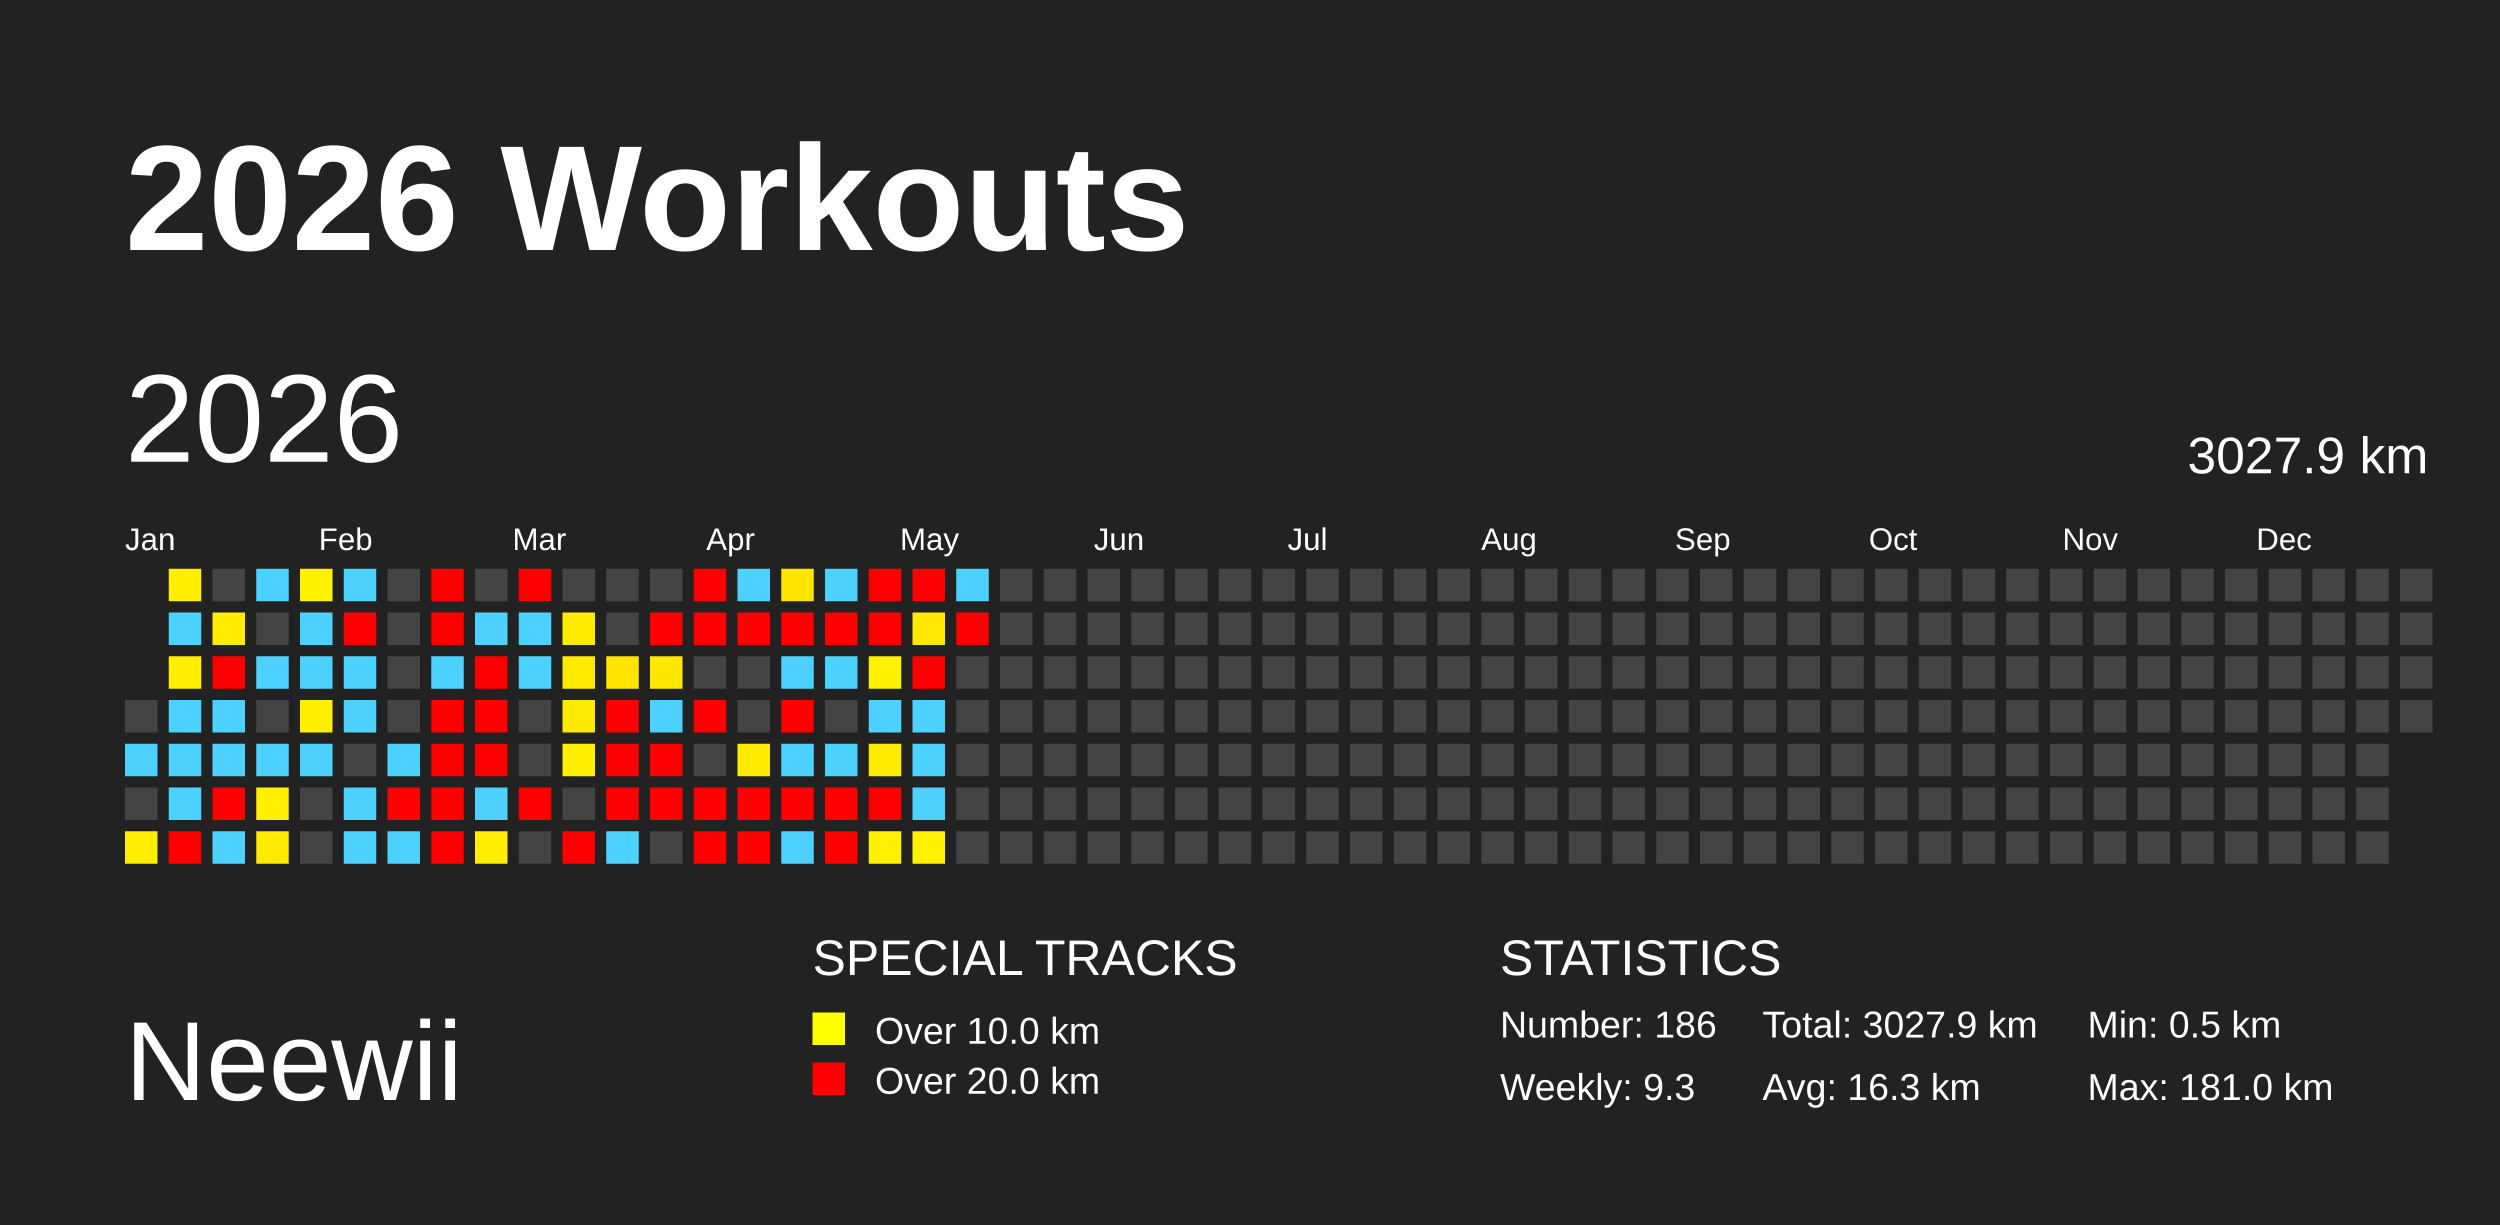
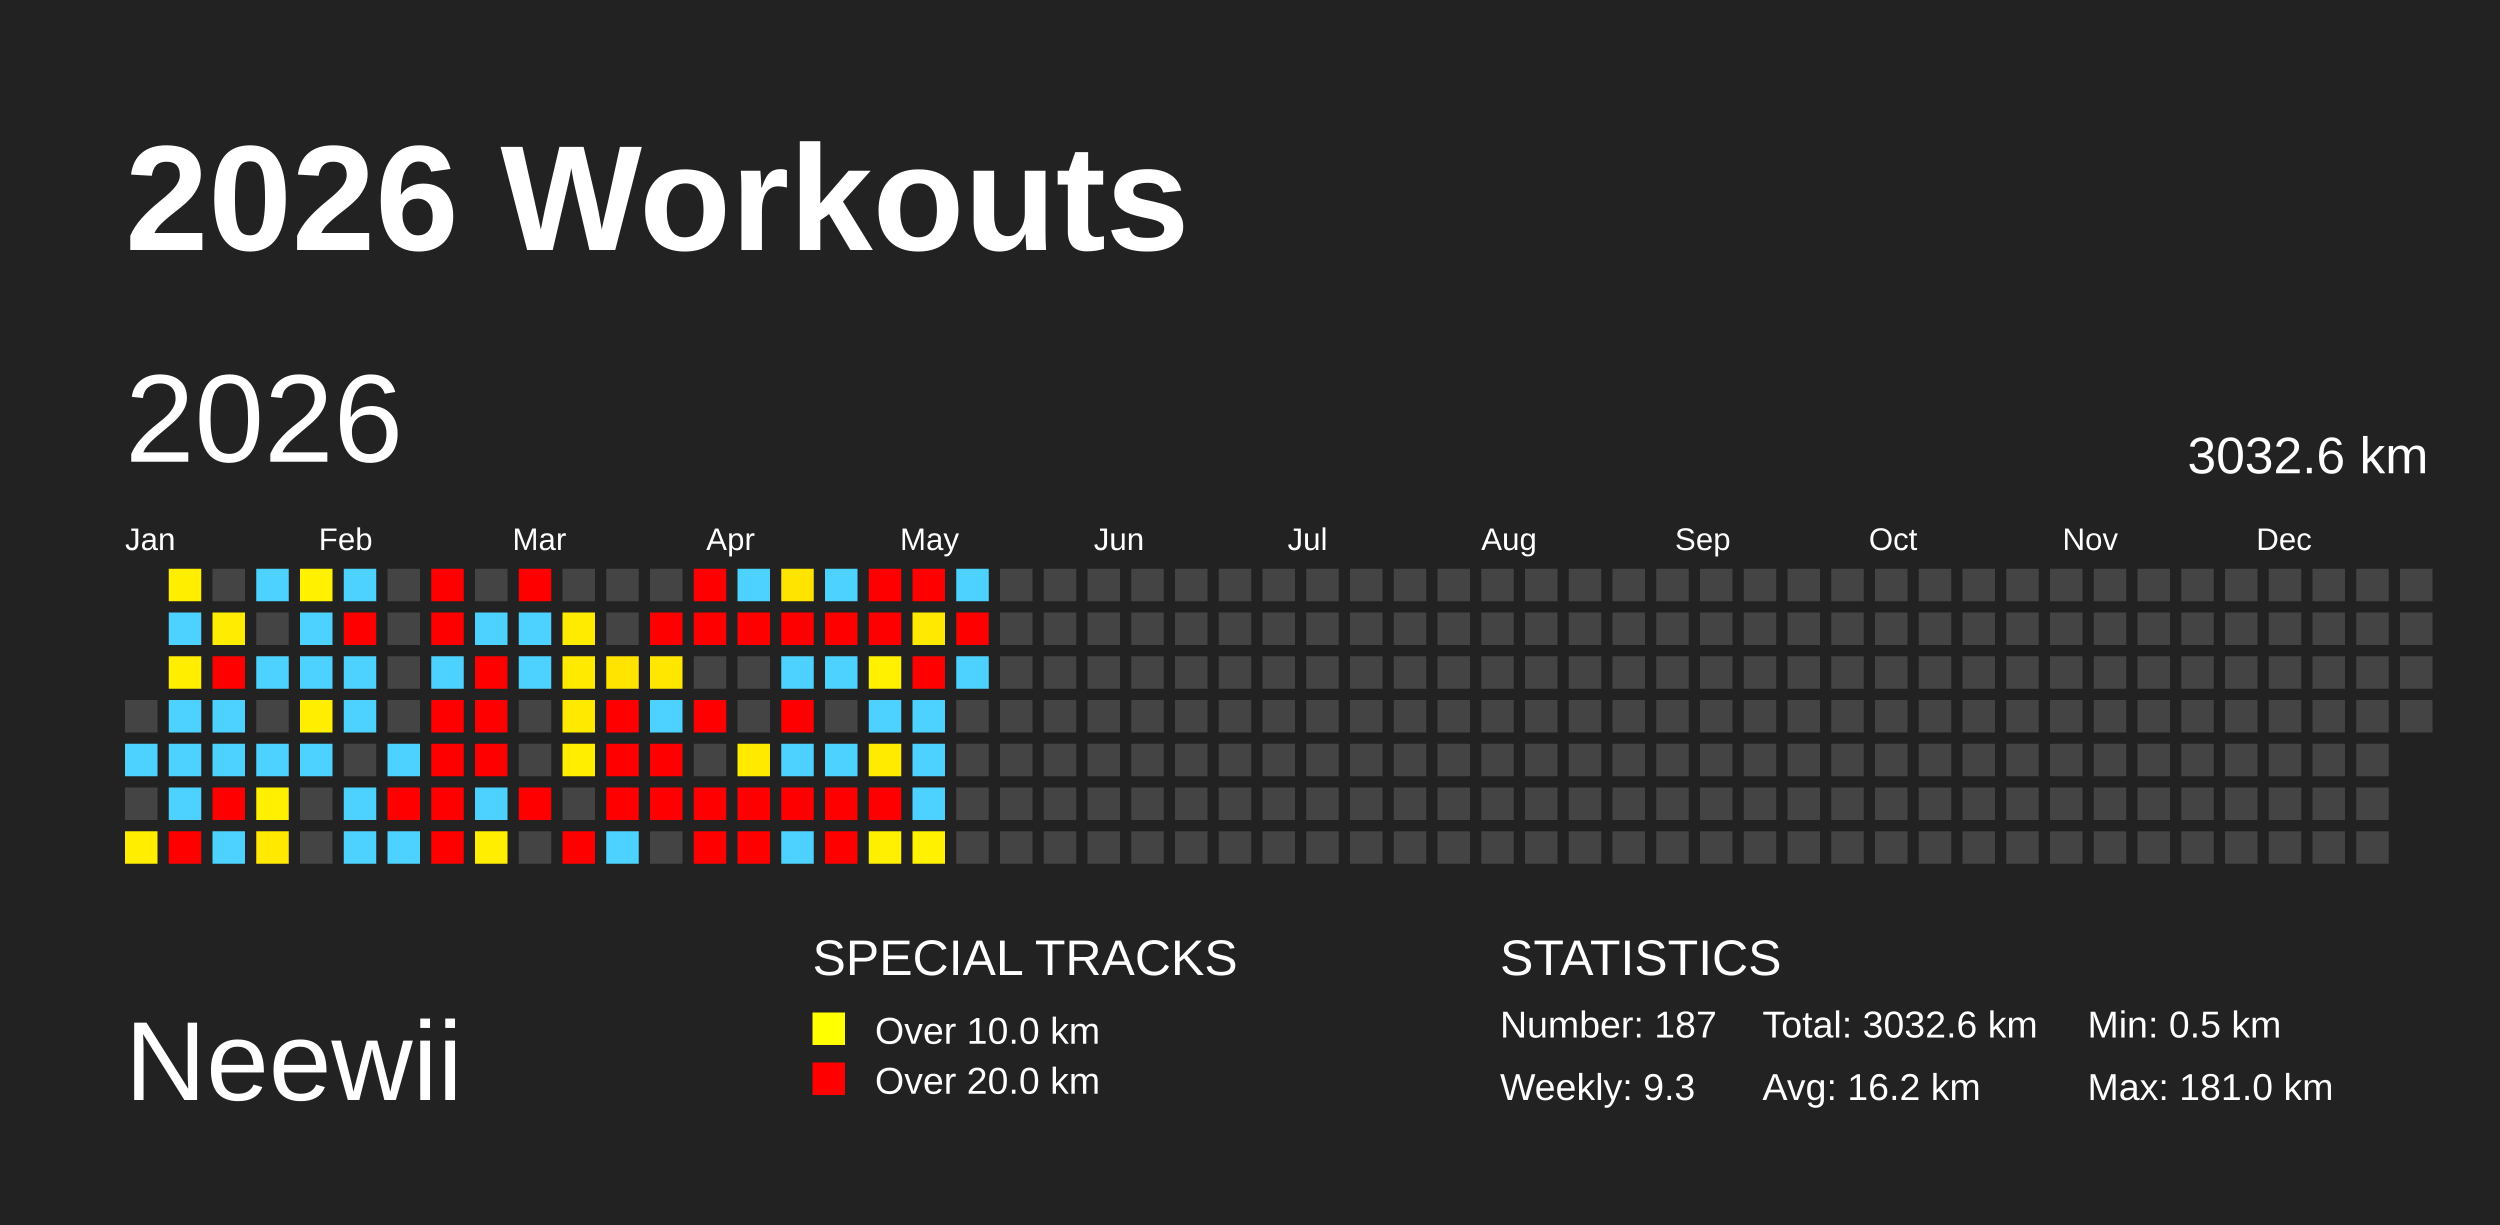
<svg xmlns="http://www.w3.org/2000/svg" baseProfile="full" height="98mm" version="1.1" viewBox="0,0,200,98" width="200mm">
  <defs />
  <rect fill="#222222" height="98" width="200" x="0" y="0" />
  <text fill="#FFFFFF" style="font-size:12px; font-family:Arial; font-weight:bold;" x="10" y="20">2026 Workouts</text>
  <text fill="#FFFFFF" style="font-size:9px; font-family:Arial" x="10" y="88">Neewii</text>
  <text fill="#FFFFFF" style="font-size:4px; font-family:Arial" x="65" y="78">SPECIAL TRACKS</text>
  <rect fill="yellow" height="2.6" width="2.6" x="65" y="81" />
  <text fill="#FFFFFF" style="font-size:3px; font-family:Arial" x="70" y="83.5">Over 10.0 km</text>
  <rect fill="red" height="2.6" width="2.6" x="65" y="85" />
  <text fill="#FFFFFF" style="font-size:3px; font-family:Arial" x="70" y="87.5">Over 20.0 km</text>
  <text fill="#FFFFFF" style="font-size:4px; font-family:Arial" x="120" y="78">STATISTICS</text>
-   <text fill="#FFFFFF" style="font-size:3px; font-family:Arial" x="120" y="83">Number: 186</text>
+   <text fill="#FFFFFF" style="font-size:3px; font-family:Arial" x="120" y="83">Number: 187</text>
  <text fill="#FFFFFF" style="font-size:3px; font-family:Arial" x="120" y="88">Weekly: 9.3</text>
-   <text fill="#FFFFFF" style="font-size:3px; font-family:Arial" x="141" y="83">Total: 3027.9 km</text>
-   <text fill="#FFFFFF" style="font-size:3px; font-family:Arial" x="141" y="88">Avg: 16.3 km</text>
+   <text fill="#FFFFFF" style="font-size:3px; font-family:Arial" x="141" y="83">Total: 3032.6 km</text>
+   <text fill="#FFFFFF" style="font-size:3px; font-family:Arial" x="141" y="88">Avg: 16.2 km</text>
  <text fill="#FFFFFF" style="font-size:3px; font-family:Arial" x="167" y="83">Min: 0.5 km</text>
  <text fill="#FFFFFF" style="font-size:3px; font-family:Arial" x="167" y="88">Max: 181.0 km</text>
  <text dominant-baseline="hanging" fill="#FFFFFF" style="font-size:10.0px; font-family:Arial;" x="10" y="30">2026</text>
-   <text dominant-baseline="hanging" fill="#FFFFFF" style="font-size:4.125px; font-family:Arial;" x="175" y="35">3027.9 km</text>
+   <text dominant-baseline="hanging" fill="#FFFFFF" style="font-size:4.125px; font-family:Arial;" x="175" y="35">3032.6 km</text>
  <text fill="#FFFFFF" style="font-size:2.5px; font-family:Arial" x="10.0" y="44">Jan</text>
  <text fill="#FFFFFF" style="font-size:2.5px; font-family:Arial" x="25.5" y="44">Feb</text>
  <text fill="#FFFFFF" style="font-size:2.5px; font-family:Arial" x="41.0" y="44">Mar</text>
  <text fill="#FFFFFF" style="font-size:2.5px; font-family:Arial" x="56.5" y="44">Apr</text>
  <text fill="#FFFFFF" style="font-size:2.5px; font-family:Arial" x="72.0" y="44">May</text>
  <text fill="#FFFFFF" style="font-size:2.5px; font-family:Arial" x="87.5" y="44">Jun</text>
  <text fill="#FFFFFF" style="font-size:2.5px; font-family:Arial" x="103.0" y="44">Jul</text>
  <text fill="#FFFFFF" style="font-size:2.5px; font-family:Arial" x="118.5" y="44">Aug</text>
  <text fill="#FFFFFF" style="font-size:2.5px; font-family:Arial" x="134.0" y="44">Sep</text>
  <text fill="#FFFFFF" style="font-size:2.5px; font-family:Arial" x="149.5" y="44">Oct</text>
  <text fill="#FFFFFF" style="font-size:2.5px; font-family:Arial" x="165.0" y="44">Nov</text>
  <text fill="#FFFFFF" style="font-size:2.5px; font-family:Arial" x="180.5" y="44">Dec</text>
  <rect fill="#444444" height="2.6" width="2.6" x="10.0" y="56.0" />
  <rect fill="#4dd2ff" height="2.6" width="2.6" x="10.0" y="59.5" />
  <rect fill="#444444" height="2.6" width="2.6" x="10.0" y="63.0" />
  <rect fill="#ffee00" height="2.6" width="2.6" x="10.0" y="66.5" />
  <rect fill="#ffee00" height="2.6" width="2.6" x="13.5" y="45.5" />
  <rect fill="#4dd2ff" height="2.6" width="2.6" x="13.5" y="49.0" />
  <rect fill="#ffee00" height="2.6" width="2.6" x="13.5" y="52.5" />
  <rect fill="#4dd2ff" height="2.6" width="2.6" x="13.5" y="56.0" />
  <rect fill="#4dd2ff" height="2.6" width="2.6" x="13.5" y="59.5" />
  <rect fill="#4dd2ff" height="2.6" width="2.6" x="13.5" y="63.0" />
  <rect fill="red" height="2.6" width="2.6" x="13.5" y="66.5" />
  <rect fill="#444444" height="2.6" width="2.6" x="17.0" y="45.5" />
  <rect fill="#ffec00" height="2.6" width="2.6" x="17.0" y="49.0" />
  <rect fill="red" height="2.6" width="2.6" x="17.0" y="52.5" />
  <rect fill="#4dd2ff" height="2.6" width="2.6" x="17.0" y="56.0" />
  <rect fill="#4dd2ff" height="2.6" width="2.6" x="17.0" y="59.5" />
  <rect fill="red" height="2.6" width="2.6" x="17.0" y="63.0" />
  <rect fill="#4dd2ff" height="2.6" width="2.6" x="17.0" y="66.5" />
  <rect fill="#4dd2ff" height="2.6" width="2.6" x="20.5" y="45.5" />
  <rect fill="#444444" height="2.6" width="2.6" x="20.5" y="49.0" />
  <rect fill="#4dd2ff" height="2.6" width="2.6" x="20.5" y="52.5" />
  <rect fill="#444444" height="2.6" width="2.6" x="20.5" y="56.0" />
  <rect fill="#4dd2ff" height="2.6" width="2.6" x="20.5" y="59.5" />
  <rect fill="#ffef00" height="2.6" width="2.6" x="20.5" y="63.0" />
  <rect fill="#ffe900" height="2.6" width="2.6" x="20.5" y="66.5" />
  <rect fill="#fff100" height="2.6" width="2.6" x="24.0" y="45.5" />
  <rect fill="#4dd2ff" height="2.6" width="2.6" x="24.0" y="49.0" />
  <rect fill="#4dd2ff" height="2.6" width="2.6" x="24.0" y="52.5" />
  <rect fill="#ffee00" height="2.6" width="2.6" x="24.0" y="56.0" />
  <rect fill="#4dd2ff" height="2.6" width="2.6" x="24.0" y="59.5" />
  <rect fill="#444444" height="2.6" width="2.6" x="24.0" y="63.0" />
  <rect fill="#444444" height="2.6" width="2.6" x="24.0" y="66.5" />
  <rect fill="#4dd2ff" height="2.6" width="2.6" x="27.5" y="45.5" />
  <rect fill="red" height="2.6" width="2.6" x="27.5" y="49.0" />
  <rect fill="#4dd2ff" height="2.6" width="2.6" x="27.5" y="52.5" />
  <rect fill="#4dd2ff" height="2.6" width="2.6" x="27.5" y="56.0" />
  <rect fill="#444444" height="2.6" width="2.6" x="27.5" y="59.5" />
  <rect fill="#4dd2ff" height="2.6" width="2.6" x="27.5" y="63.0" />
  <rect fill="#4dd2ff" height="2.6" width="2.6" x="27.5" y="66.5" />
  <rect fill="#444444" height="2.6" width="2.6" x="31.0" y="45.5" />
  <rect fill="#444444" height="2.6" width="2.6" x="31.0" y="49.0" />
  <rect fill="#444444" height="2.6" width="2.6" x="31.0" y="52.5" />
  <rect fill="#444444" height="2.6" width="2.6" x="31.0" y="56.0" />
  <rect fill="#4dd2ff" height="2.6" width="2.6" x="31.0" y="59.5" />
  <rect fill="red" height="2.6" width="2.6" x="31.0" y="63.0" />
  <rect fill="#4dd2ff" height="2.6" width="2.6" x="31.0" y="66.5" />
  <rect fill="red" height="2.6" width="2.6" x="34.5" y="45.5" />
  <rect fill="red" height="2.6" width="2.6" x="34.5" y="49.0" />
  <rect fill="#4dd2ff" height="2.6" width="2.6" x="34.5" y="52.5" />
  <rect fill="red" height="2.6" width="2.6" x="34.5" y="56.0" />
  <rect fill="red" height="2.6" width="2.6" x="34.5" y="59.5" />
  <rect fill="red" height="2.6" width="2.6" x="34.5" y="63.0" />
  <rect fill="red" height="2.6" width="2.6" x="34.5" y="66.5" />
  <rect fill="#444444" height="2.6" width="2.6" x="38.0" y="45.5" />
  <rect fill="#4dd2ff" height="2.6" width="2.6" x="38.0" y="49.0" />
  <rect fill="red" height="2.6" width="2.6" x="38.0" y="52.5" />
  <rect fill="red" height="2.6" width="2.6" x="38.0" y="56.0" />
  <rect fill="red" height="2.6" width="2.6" x="38.0" y="59.5" />
  <rect fill="#4dd2ff" height="2.6" width="2.6" x="38.0" y="63.0" />
  <rect fill="#ffee00" height="2.6" width="2.6" x="38.0" y="66.5" />
  <rect fill="red" height="2.6" width="2.6" x="41.5" y="45.5" />
  <rect fill="#4dd2ff" height="2.6" width="2.6" x="41.5" y="49.0" />
  <rect fill="#4dd2ff" height="2.6" width="2.6" x="41.5" y="52.5" />
  <rect fill="#444444" height="2.6" width="2.6" x="41.5" y="56.0" />
  <rect fill="#444444" height="2.6" width="2.6" x="41.5" y="59.5" />
  <rect fill="red" height="2.6" width="2.6" x="41.5" y="63.0" />
  <rect fill="#444444" height="2.6" width="2.6" x="41.5" y="66.5" />
  <rect fill="#444444" height="2.6" width="2.6" x="45.0" y="45.5" />
  <rect fill="#ffeb00" height="2.6" width="2.6" x="45.0" y="49.0" />
  <rect fill="#ffea00" height="2.6" width="2.6" x="45.0" y="52.5" />
  <rect fill="#ffe900" height="2.6" width="2.6" x="45.0" y="56.0" />
  <rect fill="#ffee00" height="2.6" width="2.6" x="45.0" y="59.5" />
  <rect fill="#444444" height="2.6" width="2.6" x="45.0" y="63.0" />
  <rect fill="red" height="2.6" width="2.6" x="45.0" y="66.5" />
  <rect fill="#444444" height="2.6" width="2.6" x="48.5" y="45.5" />
  <rect fill="#444444" height="2.6" width="2.6" x="48.5" y="49.0" />
  <rect fill="#ffe400" height="2.6" width="2.6" x="48.5" y="52.5" />
  <rect fill="red" height="2.6" width="2.6" x="48.5" y="56.0" />
  <rect fill="red" height="2.6" width="2.6" x="48.5" y="59.5" />
  <rect fill="red" height="2.6" width="2.6" x="48.5" y="63.0" />
  <rect fill="#4dd2ff" height="2.6" width="2.6" x="48.5" y="66.5" />
  <rect fill="#444444" height="2.6" width="2.6" x="52.0" y="45.5" />
  <rect fill="red" height="2.6" width="2.6" x="52.0" y="49.0" />
  <rect fill="#ffe700" height="2.6" width="2.6" x="52.0" y="52.5" />
  <rect fill="#4dd2ff" height="2.6" width="2.6" x="52.0" y="56.0" />
  <rect fill="red" height="2.6" width="2.6" x="52.0" y="59.5" />
  <rect fill="red" height="2.6" width="2.6" x="52.0" y="63.0" />
  <rect fill="#444444" height="2.6" width="2.6" x="52.0" y="66.5" />
  <rect fill="red" height="2.6" width="2.6" x="55.5" y="45.5" />
  <rect fill="red" height="2.6" width="2.6" x="55.5" y="49.0" />
  <rect fill="#444444" height="2.6" width="2.6" x="55.5" y="52.5" />
  <rect fill="red" height="2.6" width="2.6" x="55.5" y="56.0" />
  <rect fill="#444444" height="2.6" width="2.6" x="55.5" y="59.5" />
  <rect fill="red" height="2.6" width="2.6" x="55.5" y="63.0" />
  <rect fill="red" height="2.6" width="2.6" x="55.5" y="66.5" />
  <rect fill="#4dd2ff" height="2.6" width="2.6" x="59.0" y="45.5" />
  <rect fill="red" height="2.6" width="2.6" x="59.0" y="49.0" />
  <rect fill="#444444" height="2.6" width="2.6" x="59.0" y="52.5" />
  <rect fill="#444444" height="2.6" width="2.6" x="59.0" y="56.0" />
  <rect fill="#ffea00" height="2.6" width="2.6" x="59.0" y="59.5" />
  <rect fill="red" height="2.6" width="2.6" x="59.0" y="63.0" />
  <rect fill="red" height="2.6" width="2.6" x="59.0" y="66.5" />
  <rect fill="#ffe400" height="2.6" width="2.6" x="62.5" y="45.5" />
  <rect fill="red" height="2.6" width="2.6" x="62.5" y="49.0" />
  <rect fill="#4dd2ff" height="2.6" width="2.6" x="62.5" y="52.5" />
  <rect fill="red" height="2.6" width="2.6" x="62.5" y="56.0" />
  <rect fill="#4dd2ff" height="2.6" width="2.6" x="62.5" y="59.5" />
  <rect fill="red" height="2.6" width="2.6" x="62.5" y="63.0" />
  <rect fill="#4dd2ff" height="2.6" width="2.6" x="62.5" y="66.5" />
  <rect fill="#4dd2ff" height="2.6" width="2.6" x="66.0" y="45.5" />
  <rect fill="red" height="2.6" width="2.6" x="66.0" y="49.0" />
  <rect fill="#4dd2ff" height="2.6" width="2.6" x="66.0" y="52.5" />
  <rect fill="#444444" height="2.6" width="2.6" x="66.0" y="56.0" />
  <rect fill="#4dd2ff" height="2.6" width="2.6" x="66.0" y="59.5" />
  <rect fill="red" height="2.6" width="2.6" x="66.0" y="63.0" />
  <rect fill="red" height="2.6" width="2.6" x="66.0" y="66.5" />
  <rect fill="red" height="2.6" width="2.6" x="69.5" y="45.5" />
  <rect fill="red" height="2.6" width="2.6" x="69.5" y="49.0" />
  <rect fill="#fff100" height="2.6" width="2.6" x="69.5" y="52.5" />
  <rect fill="#4dd2ff" height="2.6" width="2.6" x="69.5" y="56.0" />
  <rect fill="#ffeb00" height="2.6" width="2.6" x="69.5" y="59.5" />
  <rect fill="red" height="2.6" width="2.6" x="69.5" y="63.0" />
  <rect fill="#ffef00" height="2.6" width="2.6" x="69.5" y="66.5" />
  <rect fill="red" height="2.6" width="2.6" x="73.0" y="45.5" />
  <rect fill="#ffe900" height="2.6" width="2.6" x="73.0" y="49.0" />
  <rect fill="red" height="2.6" width="2.6" x="73.0" y="52.5" />
  <rect fill="#4dd2ff" height="2.6" width="2.6" x="73.0" y="56.0" />
  <rect fill="#4dd2ff" height="2.6" width="2.6" x="73.0" y="59.5" />
  <rect fill="#4dd2ff" height="2.6" width="2.6" x="73.0" y="63.0" />
  <rect fill="#fff100" height="2.6" width="2.6" x="73.0" y="66.5" />
  <rect fill="#4dd2ff" height="2.6" width="2.6" x="76.5" y="45.5" />
  <rect fill="red" height="2.6" width="2.6" x="76.5" y="49.0" />
-   <rect fill="#444444" height="2.6" width="2.6" x="76.5" y="52.5" />
+   <rect fill="#4dd2ff" height="2.6" width="2.6" x="76.5" y="52.5" />
  <rect fill="#444444" height="2.6" width="2.6" x="76.5" y="56.0" />
  <rect fill="#444444" height="2.6" width="2.6" x="76.5" y="59.5" />
  <rect fill="#444444" height="2.6" width="2.6" x="76.5" y="63.0" />
  <rect fill="#444444" height="2.6" width="2.6" x="76.5" y="66.5" />
  <rect fill="#444444" height="2.6" width="2.6" x="80.0" y="45.5" />
  <rect fill="#444444" height="2.6" width="2.6" x="80.0" y="49.0" />
  <rect fill="#444444" height="2.6" width="2.6" x="80.0" y="52.5" />
  <rect fill="#444444" height="2.6" width="2.6" x="80.0" y="56.0" />
  <rect fill="#444444" height="2.6" width="2.6" x="80.0" y="59.5" />
  <rect fill="#444444" height="2.6" width="2.6" x="80.0" y="63.0" />
  <rect fill="#444444" height="2.6" width="2.6" x="80.0" y="66.5" />
  <rect fill="#444444" height="2.6" width="2.6" x="83.5" y="45.5" />
  <rect fill="#444444" height="2.6" width="2.6" x="83.5" y="49.0" />
  <rect fill="#444444" height="2.6" width="2.6" x="83.5" y="52.5" />
  <rect fill="#444444" height="2.6" width="2.6" x="83.5" y="56.0" />
  <rect fill="#444444" height="2.6" width="2.6" x="83.5" y="59.5" />
  <rect fill="#444444" height="2.6" width="2.6" x="83.5" y="63.0" />
  <rect fill="#444444" height="2.6" width="2.6" x="83.5" y="66.5" />
  <rect fill="#444444" height="2.6" width="2.6" x="87.0" y="45.5" />
  <rect fill="#444444" height="2.6" width="2.6" x="87.0" y="49.0" />
  <rect fill="#444444" height="2.6" width="2.6" x="87.0" y="52.5" />
  <rect fill="#444444" height="2.6" width="2.6" x="87.0" y="56.0" />
  <rect fill="#444444" height="2.6" width="2.6" x="87.0" y="59.5" />
  <rect fill="#444444" height="2.6" width="2.6" x="87.0" y="63.0" />
  <rect fill="#444444" height="2.6" width="2.6" x="87.0" y="66.5" />
  <rect fill="#444444" height="2.6" width="2.6" x="90.5" y="45.5" />
  <rect fill="#444444" height="2.6" width="2.6" x="90.5" y="49.0" />
  <rect fill="#444444" height="2.6" width="2.6" x="90.5" y="52.5" />
  <rect fill="#444444" height="2.6" width="2.6" x="90.5" y="56.0" />
  <rect fill="#444444" height="2.6" width="2.6" x="90.5" y="59.5" />
  <rect fill="#444444" height="2.6" width="2.6" x="90.5" y="63.0" />
  <rect fill="#444444" height="2.6" width="2.6" x="90.5" y="66.5" />
  <rect fill="#444444" height="2.6" width="2.6" x="94.0" y="45.5" />
  <rect fill="#444444" height="2.6" width="2.6" x="94.0" y="49.0" />
  <rect fill="#444444" height="2.6" width="2.6" x="94.0" y="52.5" />
  <rect fill="#444444" height="2.6" width="2.6" x="94.0" y="56.0" />
  <rect fill="#444444" height="2.6" width="2.6" x="94.0" y="59.5" />
  <rect fill="#444444" height="2.6" width="2.6" x="94.0" y="63.0" />
  <rect fill="#444444" height="2.6" width="2.6" x="94.0" y="66.5" />
  <rect fill="#444444" height="2.6" width="2.6" x="97.5" y="45.5" />
  <rect fill="#444444" height="2.6" width="2.6" x="97.5" y="49.0" />
  <rect fill="#444444" height="2.6" width="2.6" x="97.5" y="52.5" />
  <rect fill="#444444" height="2.6" width="2.6" x="97.5" y="56.0" />
  <rect fill="#444444" height="2.6" width="2.6" x="97.5" y="59.5" />
  <rect fill="#444444" height="2.6" width="2.6" x="97.5" y="63.0" />
  <rect fill="#444444" height="2.6" width="2.6" x="97.5" y="66.5" />
  <rect fill="#444444" height="2.6" width="2.6" x="101.0" y="45.5" />
  <rect fill="#444444" height="2.6" width="2.6" x="101.0" y="49.0" />
  <rect fill="#444444" height="2.6" width="2.6" x="101.0" y="52.5" />
  <rect fill="#444444" height="2.6" width="2.6" x="101.0" y="56.0" />
  <rect fill="#444444" height="2.6" width="2.6" x="101.0" y="59.5" />
  <rect fill="#444444" height="2.6" width="2.6" x="101.0" y="63.0" />
  <rect fill="#444444" height="2.6" width="2.6" x="101.0" y="66.5" />
  <rect fill="#444444" height="2.6" width="2.6" x="104.5" y="45.5" />
  <rect fill="#444444" height="2.6" width="2.6" x="104.5" y="49.0" />
  <rect fill="#444444" height="2.6" width="2.6" x="104.5" y="52.5" />
  <rect fill="#444444" height="2.6" width="2.6" x="104.5" y="56.0" />
  <rect fill="#444444" height="2.6" width="2.6" x="104.5" y="59.5" />
  <rect fill="#444444" height="2.6" width="2.6" x="104.5" y="63.0" />
  <rect fill="#444444" height="2.6" width="2.6" x="104.5" y="66.5" />
  <rect fill="#444444" height="2.6" width="2.6" x="108.0" y="45.5" />
  <rect fill="#444444" height="2.6" width="2.6" x="108.0" y="49.0" />
  <rect fill="#444444" height="2.6" width="2.6" x="108.0" y="52.5" />
  <rect fill="#444444" height="2.6" width="2.6" x="108.0" y="56.0" />
  <rect fill="#444444" height="2.6" width="2.6" x="108.0" y="59.5" />
  <rect fill="#444444" height="2.6" width="2.6" x="108.0" y="63.0" />
  <rect fill="#444444" height="2.6" width="2.6" x="108.0" y="66.5" />
  <rect fill="#444444" height="2.6" width="2.6" x="111.5" y="45.5" />
  <rect fill="#444444" height="2.6" width="2.6" x="111.5" y="49.0" />
  <rect fill="#444444" height="2.6" width="2.6" x="111.5" y="52.5" />
  <rect fill="#444444" height="2.6" width="2.6" x="111.5" y="56.0" />
  <rect fill="#444444" height="2.6" width="2.6" x="111.5" y="59.5" />
  <rect fill="#444444" height="2.6" width="2.6" x="111.5" y="63.0" />
  <rect fill="#444444" height="2.6" width="2.6" x="111.5" y="66.5" />
  <rect fill="#444444" height="2.6" width="2.6" x="115.0" y="45.5" />
  <rect fill="#444444" height="2.6" width="2.6" x="115.0" y="49.0" />
  <rect fill="#444444" height="2.6" width="2.6" x="115.0" y="52.5" />
  <rect fill="#444444" height="2.6" width="2.6" x="115.0" y="56.0" />
  <rect fill="#444444" height="2.6" width="2.6" x="115.0" y="59.5" />
  <rect fill="#444444" height="2.6" width="2.6" x="115.0" y="63.0" />
  <rect fill="#444444" height="2.6" width="2.6" x="115.0" y="66.5" />
  <rect fill="#444444" height="2.6" width="2.6" x="118.5" y="45.5" />
  <rect fill="#444444" height="2.6" width="2.6" x="118.5" y="49.0" />
  <rect fill="#444444" height="2.6" width="2.6" x="118.5" y="52.5" />
  <rect fill="#444444" height="2.6" width="2.6" x="118.5" y="56.0" />
  <rect fill="#444444" height="2.6" width="2.6" x="118.5" y="59.5" />
  <rect fill="#444444" height="2.6" width="2.6" x="118.5" y="63.0" />
  <rect fill="#444444" height="2.6" width="2.6" x="118.5" y="66.5" />
  <rect fill="#444444" height="2.6" width="2.6" x="122.0" y="45.5" />
  <rect fill="#444444" height="2.6" width="2.6" x="122.0" y="49.0" />
  <rect fill="#444444" height="2.6" width="2.6" x="122.0" y="52.5" />
  <rect fill="#444444" height="2.6" width="2.6" x="122.0" y="56.0" />
  <rect fill="#444444" height="2.6" width="2.6" x="122.0" y="59.5" />
  <rect fill="#444444" height="2.6" width="2.6" x="122.0" y="63.0" />
  <rect fill="#444444" height="2.6" width="2.6" x="122.0" y="66.5" />
  <rect fill="#444444" height="2.6" width="2.6" x="125.5" y="45.5" />
  <rect fill="#444444" height="2.6" width="2.6" x="125.5" y="49.0" />
  <rect fill="#444444" height="2.6" width="2.6" x="125.5" y="52.5" />
  <rect fill="#444444" height="2.6" width="2.6" x="125.5" y="56.0" />
  <rect fill="#444444" height="2.6" width="2.6" x="125.5" y="59.5" />
  <rect fill="#444444" height="2.6" width="2.6" x="125.5" y="63.0" />
  <rect fill="#444444" height="2.6" width="2.6" x="125.5" y="66.5" />
  <rect fill="#444444" height="2.6" width="2.6" x="129.0" y="45.5" />
  <rect fill="#444444" height="2.6" width="2.6" x="129.0" y="49.0" />
  <rect fill="#444444" height="2.6" width="2.6" x="129.0" y="52.5" />
  <rect fill="#444444" height="2.6" width="2.6" x="129.0" y="56.0" />
  <rect fill="#444444" height="2.6" width="2.6" x="129.0" y="59.5" />
  <rect fill="#444444" height="2.6" width="2.6" x="129.0" y="63.0" />
  <rect fill="#444444" height="2.6" width="2.6" x="129.0" y="66.5" />
  <rect fill="#444444" height="2.6" width="2.6" x="132.5" y="45.5" />
  <rect fill="#444444" height="2.6" width="2.6" x="132.5" y="49.0" />
  <rect fill="#444444" height="2.6" width="2.6" x="132.5" y="52.5" />
  <rect fill="#444444" height="2.6" width="2.6" x="132.5" y="56.0" />
  <rect fill="#444444" height="2.6" width="2.6" x="132.5" y="59.5" />
  <rect fill="#444444" height="2.6" width="2.6" x="132.5" y="63.0" />
  <rect fill="#444444" height="2.6" width="2.6" x="132.5" y="66.5" />
  <rect fill="#444444" height="2.6" width="2.6" x="136.0" y="45.5" />
  <rect fill="#444444" height="2.6" width="2.6" x="136.0" y="49.0" />
  <rect fill="#444444" height="2.6" width="2.6" x="136.0" y="52.5" />
  <rect fill="#444444" height="2.6" width="2.6" x="136.0" y="56.0" />
  <rect fill="#444444" height="2.6" width="2.6" x="136.0" y="59.5" />
  <rect fill="#444444" height="2.6" width="2.6" x="136.0" y="63.0" />
  <rect fill="#444444" height="2.6" width="2.6" x="136.0" y="66.5" />
  <rect fill="#444444" height="2.6" width="2.6" x="139.5" y="45.5" />
  <rect fill="#444444" height="2.6" width="2.6" x="139.5" y="49.0" />
  <rect fill="#444444" height="2.6" width="2.6" x="139.5" y="52.5" />
  <rect fill="#444444" height="2.6" width="2.6" x="139.5" y="56.0" />
  <rect fill="#444444" height="2.6" width="2.6" x="139.5" y="59.5" />
  <rect fill="#444444" height="2.6" width="2.6" x="139.5" y="63.0" />
  <rect fill="#444444" height="2.6" width="2.6" x="139.5" y="66.5" />
  <rect fill="#444444" height="2.6" width="2.6" x="143.0" y="45.5" />
  <rect fill="#444444" height="2.6" width="2.6" x="143.0" y="49.0" />
  <rect fill="#444444" height="2.6" width="2.6" x="143.0" y="52.5" />
  <rect fill="#444444" height="2.6" width="2.6" x="143.0" y="56.0" />
  <rect fill="#444444" height="2.6" width="2.6" x="143.0" y="59.5" />
  <rect fill="#444444" height="2.6" width="2.6" x="143.0" y="63.0" />
  <rect fill="#444444" height="2.6" width="2.6" x="143.0" y="66.5" />
  <rect fill="#444444" height="2.6" width="2.6" x="146.5" y="45.5" />
  <rect fill="#444444" height="2.6" width="2.6" x="146.5" y="49.0" />
  <rect fill="#444444" height="2.6" width="2.6" x="146.5" y="52.5" />
  <rect fill="#444444" height="2.6" width="2.6" x="146.5" y="56.0" />
  <rect fill="#444444" height="2.6" width="2.6" x="146.5" y="59.5" />
  <rect fill="#444444" height="2.6" width="2.6" x="146.5" y="63.0" />
  <rect fill="#444444" height="2.6" width="2.6" x="146.5" y="66.5" />
  <rect fill="#444444" height="2.6" width="2.6" x="150.0" y="45.5" />
  <rect fill="#444444" height="2.6" width="2.6" x="150.0" y="49.0" />
  <rect fill="#444444" height="2.6" width="2.6" x="150.0" y="52.5" />
  <rect fill="#444444" height="2.6" width="2.6" x="150.0" y="56.0" />
  <rect fill="#444444" height="2.6" width="2.6" x="150.0" y="59.5" />
  <rect fill="#444444" height="2.6" width="2.6" x="150.0" y="63.0" />
  <rect fill="#444444" height="2.6" width="2.6" x="150.0" y="66.5" />
  <rect fill="#444444" height="2.6" width="2.6" x="153.5" y="45.5" />
  <rect fill="#444444" height="2.6" width="2.6" x="153.5" y="49.0" />
  <rect fill="#444444" height="2.6" width="2.6" x="153.5" y="52.5" />
  <rect fill="#444444" height="2.6" width="2.6" x="153.5" y="56.0" />
  <rect fill="#444444" height="2.6" width="2.6" x="153.5" y="59.5" />
  <rect fill="#444444" height="2.6" width="2.6" x="153.5" y="63.0" />
  <rect fill="#444444" height="2.6" width="2.6" x="153.5" y="66.5" />
  <rect fill="#444444" height="2.6" width="2.6" x="157.0" y="45.5" />
  <rect fill="#444444" height="2.6" width="2.6" x="157.0" y="49.0" />
  <rect fill="#444444" height="2.6" width="2.6" x="157.0" y="52.5" />
  <rect fill="#444444" height="2.6" width="2.6" x="157.0" y="56.0" />
  <rect fill="#444444" height="2.6" width="2.6" x="157.0" y="59.5" />
  <rect fill="#444444" height="2.6" width="2.6" x="157.0" y="63.0" />
  <rect fill="#444444" height="2.6" width="2.6" x="157.0" y="66.5" />
  <rect fill="#444444" height="2.6" width="2.6" x="160.5" y="45.5" />
  <rect fill="#444444" height="2.6" width="2.6" x="160.5" y="49.0" />
  <rect fill="#444444" height="2.6" width="2.6" x="160.5" y="52.5" />
  <rect fill="#444444" height="2.6" width="2.6" x="160.5" y="56.0" />
  <rect fill="#444444" height="2.6" width="2.6" x="160.5" y="59.5" />
  <rect fill="#444444" height="2.6" width="2.6" x="160.5" y="63.0" />
  <rect fill="#444444" height="2.6" width="2.6" x="160.5" y="66.5" />
  <rect fill="#444444" height="2.6" width="2.6" x="164.0" y="45.5" />
  <rect fill="#444444" height="2.6" width="2.6" x="164.0" y="49.0" />
  <rect fill="#444444" height="2.6" width="2.6" x="164.0" y="52.5" />
  <rect fill="#444444" height="2.6" width="2.6" x="164.0" y="56.0" />
  <rect fill="#444444" height="2.6" width="2.6" x="164.0" y="59.5" />
  <rect fill="#444444" height="2.6" width="2.6" x="164.0" y="63.0" />
  <rect fill="#444444" height="2.6" width="2.6" x="164.0" y="66.5" />
  <rect fill="#444444" height="2.6" width="2.6" x="167.5" y="45.5" />
  <rect fill="#444444" height="2.6" width="2.6" x="167.5" y="49.0" />
  <rect fill="#444444" height="2.6" width="2.6" x="167.5" y="52.5" />
  <rect fill="#444444" height="2.6" width="2.6" x="167.5" y="56.0" />
  <rect fill="#444444" height="2.6" width="2.6" x="167.5" y="59.5" />
  <rect fill="#444444" height="2.6" width="2.6" x="167.5" y="63.0" />
  <rect fill="#444444" height="2.6" width="2.6" x="167.5" y="66.5" />
  <rect fill="#444444" height="2.6" width="2.6" x="171.0" y="45.5" />
  <rect fill="#444444" height="2.6" width="2.6" x="171.0" y="49.0" />
  <rect fill="#444444" height="2.6" width="2.6" x="171.0" y="52.5" />
  <rect fill="#444444" height="2.6" width="2.6" x="171.0" y="56.0" />
  <rect fill="#444444" height="2.6" width="2.6" x="171.0" y="59.5" />
  <rect fill="#444444" height="2.6" width="2.6" x="171.0" y="63.0" />
  <rect fill="#444444" height="2.6" width="2.6" x="171.0" y="66.5" />
  <rect fill="#444444" height="2.6" width="2.6" x="174.5" y="45.5" />
  <rect fill="#444444" height="2.6" width="2.6" x="174.5" y="49.0" />
  <rect fill="#444444" height="2.6" width="2.6" x="174.5" y="52.5" />
  <rect fill="#444444" height="2.6" width="2.6" x="174.5" y="56.0" />
  <rect fill="#444444" height="2.6" width="2.6" x="174.5" y="59.5" />
  <rect fill="#444444" height="2.6" width="2.6" x="174.5" y="63.0" />
  <rect fill="#444444" height="2.6" width="2.6" x="174.5" y="66.5" />
  <rect fill="#444444" height="2.6" width="2.6" x="178.0" y="45.5" />
  <rect fill="#444444" height="2.6" width="2.6" x="178.0" y="49.0" />
  <rect fill="#444444" height="2.6" width="2.6" x="178.0" y="52.5" />
  <rect fill="#444444" height="2.6" width="2.6" x="178.0" y="56.0" />
  <rect fill="#444444" height="2.6" width="2.6" x="178.0" y="59.5" />
  <rect fill="#444444" height="2.6" width="2.6" x="178.0" y="63.0" />
  <rect fill="#444444" height="2.6" width="2.6" x="178.0" y="66.5" />
  <rect fill="#444444" height="2.6" width="2.6" x="181.5" y="45.5" />
  <rect fill="#444444" height="2.6" width="2.6" x="181.5" y="49.0" />
  <rect fill="#444444" height="2.6" width="2.6" x="181.5" y="52.5" />
  <rect fill="#444444" height="2.6" width="2.6" x="181.5" y="56.0" />
  <rect fill="#444444" height="2.6" width="2.6" x="181.5" y="59.5" />
  <rect fill="#444444" height="2.6" width="2.6" x="181.5" y="63.0" />
  <rect fill="#444444" height="2.6" width="2.6" x="181.5" y="66.5" />
  <rect fill="#444444" height="2.6" width="2.6" x="185.0" y="45.5" />
  <rect fill="#444444" height="2.6" width="2.6" x="185.0" y="49.0" />
  <rect fill="#444444" height="2.6" width="2.6" x="185.0" y="52.5" />
  <rect fill="#444444" height="2.6" width="2.6" x="185.0" y="56.0" />
  <rect fill="#444444" height="2.6" width="2.6" x="185.0" y="59.5" />
  <rect fill="#444444" height="2.6" width="2.6" x="185.0" y="63.0" />
  <rect fill="#444444" height="2.6" width="2.6" x="185.0" y="66.5" />
  <rect fill="#444444" height="2.6" width="2.6" x="188.5" y="45.5" />
  <rect fill="#444444" height="2.6" width="2.6" x="188.5" y="49.0" />
  <rect fill="#444444" height="2.6" width="2.6" x="188.5" y="52.5" />
  <rect fill="#444444" height="2.6" width="2.6" x="188.5" y="56.0" />
  <rect fill="#444444" height="2.6" width="2.6" x="188.5" y="59.5" />
  <rect fill="#444444" height="2.6" width="2.6" x="188.5" y="63.0" />
  <rect fill="#444444" height="2.6" width="2.6" x="188.5" y="66.5" />
  <rect fill="#444444" height="2.6" width="2.6" x="192.0" y="45.5" />
  <rect fill="#444444" height="2.6" width="2.6" x="192.0" y="49.0" />
  <rect fill="#444444" height="2.6" width="2.6" x="192.0" y="52.5" />
  <rect fill="#444444" height="2.6" width="2.6" x="192.0" y="56.0" />
</svg>
